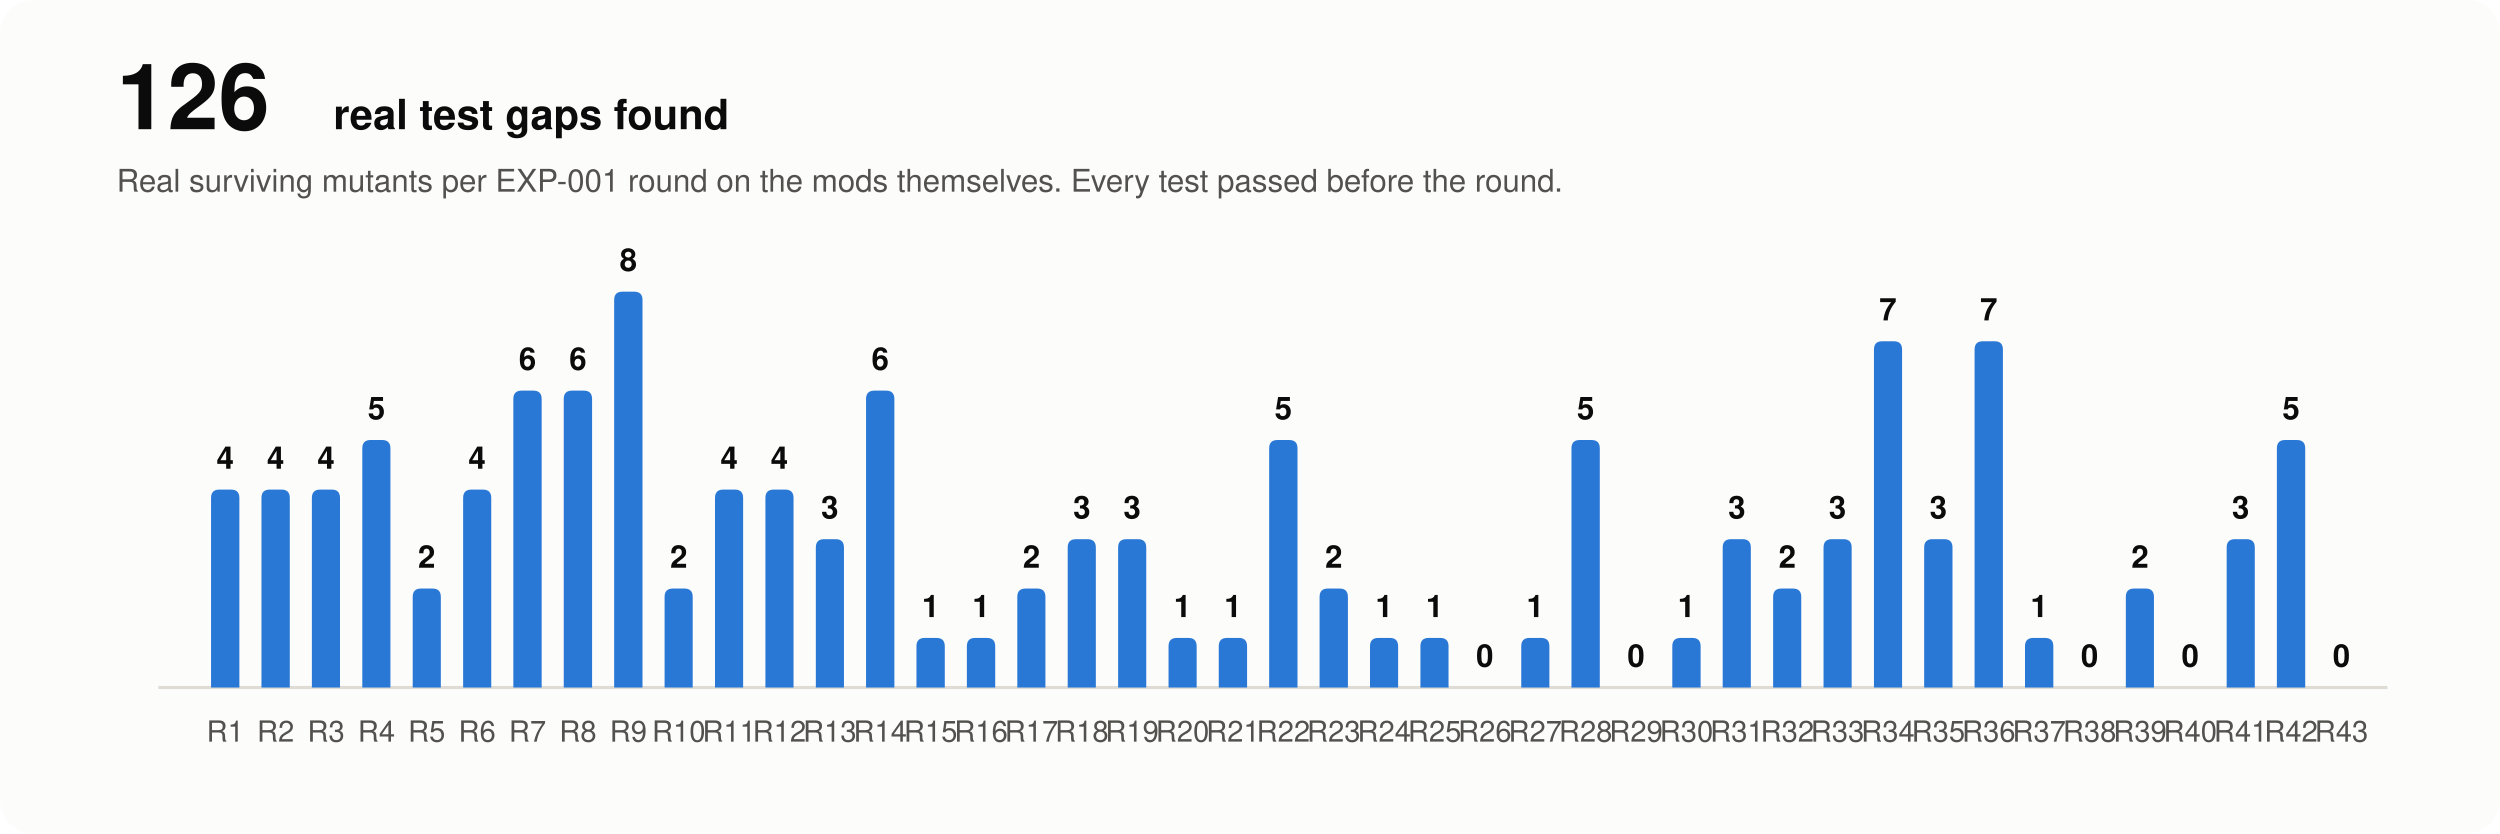
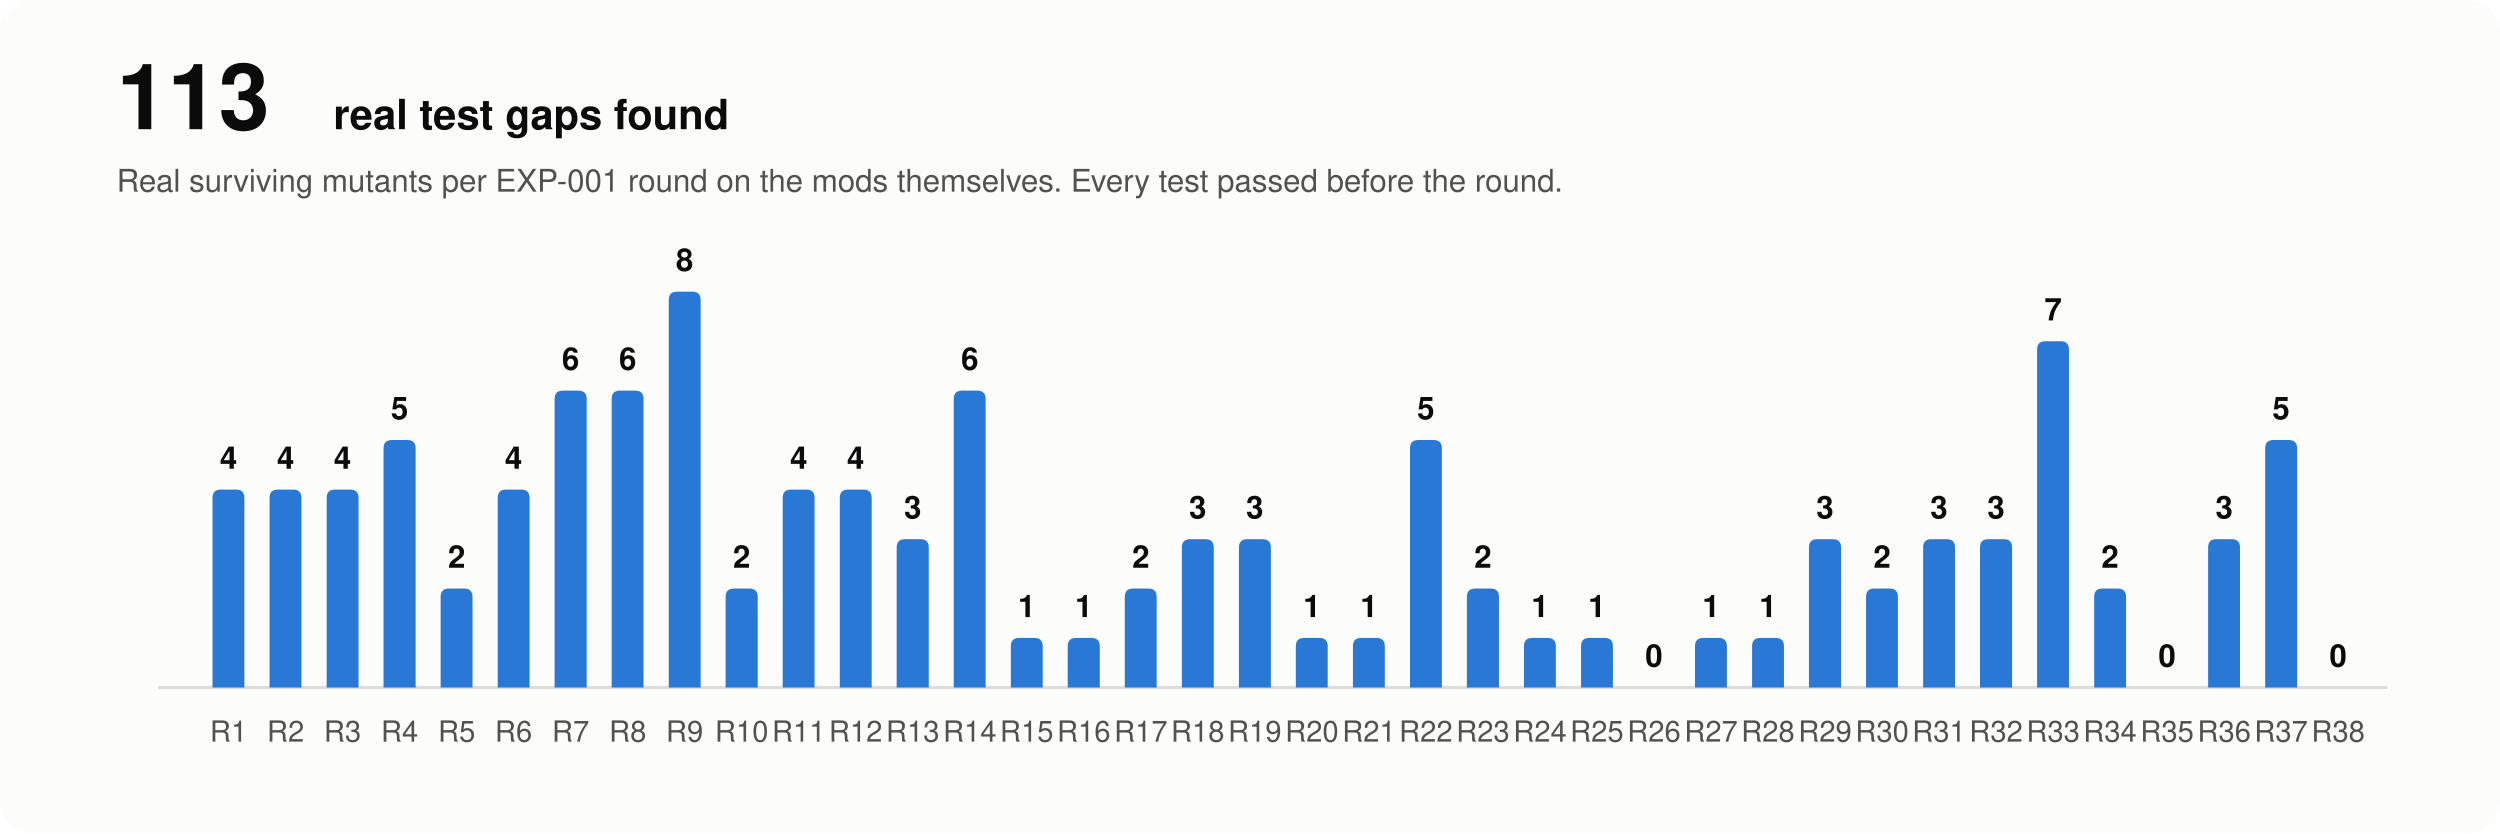
- <svg xmlns="http://www.w3.org/2000/svg" viewBox="0 0 1200 400" width="1200" height="400" role="img" aria-label="126 real test gaps found in 43 rounds" font-family="ui-sans-serif, -apple-system, 'Segoe UI', Helvetica, Arial, sans-serif">
+ <svg xmlns="http://www.w3.org/2000/svg" viewBox="0 0 1200 400" width="1200" height="400" role="img" aria-label="113 real test gaps found in 38 rounds" font-family="ui-sans-serif, -apple-system, 'Segoe UI', Helvetica, Arial, sans-serif">
  <style>
  .sup { fill: #fcfcfb; } .sup2 { fill: #f3f2ef; } .borda { stroke: #dedcd5; }
  .t1 { fill: #0b0b0b; } .t2 { fill: #52514e; } .t3 { fill: #8a887f; }
  .ac { fill: #2a78d6; } .acs { stroke: #2a78d6; } .acf { fill: #e8f1fb; }
  .ok { fill: #0f7a3d; } .okf { fill: #e3f3e8; }
  @media (prefers-color-scheme: dark) {
    .sup { fill: #1a1a19; } .sup2 { fill: #232322; } .borda { stroke: #3a3936; }
    .t1 { fill: #f0efec; } .t2 { fill: #c3c2b7; } .t3 { fill: #8f8d84; }
    .ac { fill: #3987e5; } .acs { stroke: #3987e5; } .acf { fill: #1d2c40; }
    .ok { fill: #4cc27a; } .okf { fill: #16301f; }
  }
  @media (prefers-reduced-motion: reduce) { * { animation: none !important; } }

  .barra { transform-box: fill-box; transform-origin: bottom; animation: cresce 1.1s cubic-bezier(.2,.8,.2,1); }
  @keyframes cresce { from { transform: scaleY(0); } to { transform: scaleY(1); } }
</style>
  <rect width="1200" height="400" rx="16" class="sup" />
-   <text x="56" y="62" font-size="44" font-weight="800" class="t1">126</text>
+   <text x="56" y="62" font-size="44" font-weight="800" class="t1">113</text>
  <text x="160" y="62" font-size="20" font-weight="700" class="t1">real test gaps found</text>
  <text x="56" y="92" font-size="15" class="t2">Real surviving mutants per EXP-001 round on the mods themselves. Every test passed before the round.</text>
  <line x1="76" y1="330" x2="1146" y2="330" class="borda" stroke-width="1.5" />
  <g class="barra">
-     <path d="M101.3,330 L101.3,239.0 Q101.3,235.0 105.3,235.0 L110.9,235.0 Q114.9,235.0 114.9,239.0 L114.9,330 Z" class="ac" />
-   </g>
-   <text x="108.1" y="225.0" font-size="15" font-weight="700" class="t1" text-anchor="middle">4</text>
-   <text x="108.1" y="356" font-size="14" class="t2" text-anchor="middle">R1</text>
-   <g class="barra">
-     <path d="M125.5,330 L125.5,239.0 Q125.5,235.0 129.5,235.0 L135.1,235.0 Q139.1,235.0 139.1,239.0 L139.1,330 Z" class="ac" />
-   </g>
-   <text x="132.3" y="225.0" font-size="15" font-weight="700" class="t1" text-anchor="middle">4</text>
-   <text x="132.3" y="356" font-size="14" class="t2" text-anchor="middle">R2</text>
-   <g class="barra">
-     <path d="M149.7,330 L149.7,239.0 Q149.7,235.0 153.7,235.0 L159.2,235.0 Q163.2,235.0 163.2,239.0 L163.2,330 Z" class="ac" />
-   </g>
-   <text x="156.5" y="225.0" font-size="15" font-weight="700" class="t1" text-anchor="middle">4</text>
-   <text x="156.5" y="356" font-size="14" class="t2" text-anchor="middle">R3</text>
-   <g class="barra">
-     <path d="M173.9,330 L173.9,215.2 Q173.9,211.2 177.9,211.2 L183.4,211.2 Q187.4,211.2 187.4,215.2 L187.4,330 Z" class="ac" />
-   </g>
-   <text x="180.7" y="201.2" font-size="15" font-weight="700" class="t1" text-anchor="middle">5</text>
-   <text x="180.7" y="356" font-size="14" class="t2" text-anchor="middle">R4</text>
-   <g class="barra">
-     <path d="M198.1,330 L198.1,286.5 Q198.1,282.5 202.1,282.5 L207.6,282.5 Q211.6,282.5 211.6,286.5 L211.6,330 Z" class="ac" />
-   </g>
-   <text x="204.8" y="272.5" font-size="15" font-weight="700" class="t1" text-anchor="middle">2</text>
-   <text x="204.8" y="356" font-size="14" class="t2" text-anchor="middle">R5</text>
-   <g class="barra">
-     <path d="M222.3,330 L222.3,239.0 Q222.3,235.0 226.3,235.0 L231.8,235.0 Q235.8,235.0 235.8,239.0 L235.8,330 Z" class="ac" />
-   </g>
-   <text x="229.0" y="225.0" font-size="15" font-weight="700" class="t1" text-anchor="middle">4</text>
-   <text x="229.0" y="356" font-size="14" class="t2" text-anchor="middle">R6</text>
-   <g class="barra">
-     <path d="M246.4,330 L246.4,191.5 Q246.4,187.5 250.4,187.5 L256.0,187.5 Q260.0,187.5 260.0,191.5 L260.0,330 Z" class="ac" />
-   </g>
-   <text x="253.2" y="177.5" font-size="15" font-weight="700" class="t1" text-anchor="middle">6</text>
-   <text x="253.2" y="356" font-size="14" class="t2" text-anchor="middle">R7</text>
-   <g class="barra">
-     <path d="M270.6,330 L270.6,191.5 Q270.6,187.5 274.6,187.5 L280.2,187.5 Q284.2,187.5 284.2,191.5 L284.2,330 Z" class="ac" />
-   </g>
-   <text x="277.4" y="177.5" font-size="15" font-weight="700" class="t1" text-anchor="middle">6</text>
-   <text x="277.4" y="356" font-size="14" class="t2" text-anchor="middle">R8</text>
-   <g class="barra">
-     <path d="M294.8,330 L294.8,144.0 Q294.8,140.0 298.8,140.0 L304.4,140.0 Q308.4,140.0 308.4,144.0 L308.4,330 Z" class="ac" />
-   </g>
-   <text x="301.6" y="130.0" font-size="15" font-weight="700" class="t1" text-anchor="middle">8</text>
-   <text x="301.6" y="356" font-size="14" class="t2" text-anchor="middle">R9</text>
-   <g class="barra">
-     <path d="M319.0,330 L319.0,286.5 Q319.0,282.5 323.0,282.5 L328.5,282.5 Q332.5,282.5 332.5,286.5 L332.5,330 Z" class="ac" />
-   </g>
-   <text x="325.8" y="272.5" font-size="15" font-weight="700" class="t1" text-anchor="middle">2</text>
-   <text x="325.8" y="356" font-size="14" class="t2" text-anchor="middle">R10</text>
-   <g class="barra">
-     <path d="M343.2,330 L343.2,239.0 Q343.2,235.0 347.2,235.0 L352.7,235.0 Q356.7,235.0 356.7,239.0 L356.7,330 Z" class="ac" />
-   </g>
-   <text x="350.0" y="225.0" font-size="15" font-weight="700" class="t1" text-anchor="middle">4</text>
-   <text x="350.0" y="356" font-size="14" class="t2" text-anchor="middle">R11</text>
-   <g class="barra">
-     <path d="M367.4,330 L367.4,239.0 Q367.4,235.0 371.4,235.0 L376.9,235.0 Q380.9,235.0 380.9,239.0 L380.9,330 Z" class="ac" />
-   </g>
-   <text x="374.1" y="225.0" font-size="15" font-weight="700" class="t1" text-anchor="middle">4</text>
-   <text x="374.1" y="356" font-size="14" class="t2" text-anchor="middle">R12</text>
-   <g class="barra">
-     <path d="M391.6,330 L391.6,262.8 Q391.6,258.8 395.6,258.8 L401.1,258.8 Q405.1,258.8 405.1,262.8 L405.1,330 Z" class="ac" />
-   </g>
-   <text x="398.3" y="248.8" font-size="15" font-weight="700" class="t1" text-anchor="middle">3</text>
-   <text x="398.3" y="356" font-size="14" class="t2" text-anchor="middle">R13</text>
-   <g class="barra">
-     <path d="M415.7,330 L415.7,191.5 Q415.7,187.5 419.7,187.5 L425.3,187.5 Q429.3,187.5 429.3,191.5 L429.3,330 Z" class="ac" />
-   </g>
-   <text x="422.5" y="177.5" font-size="15" font-weight="700" class="t1" text-anchor="middle">6</text>
-   <text x="422.5" y="356" font-size="14" class="t2" text-anchor="middle">R14</text>
-   <g class="barra">
-     <path d="M439.9,330 L439.9,310.2 Q439.9,306.2 443.9,306.2 L449.5,306.2 Q453.5,306.2 453.5,310.2 L453.5,330 Z" class="ac" />
-   </g>
-   <text x="446.7" y="296.2" font-size="15" font-weight="700" class="t1" text-anchor="middle">1</text>
-   <text x="446.7" y="356" font-size="14" class="t2" text-anchor="middle">R15</text>
-   <g class="barra">
-     <path d="M464.1,330 L464.1,310.2 Q464.1,306.2 468.1,306.2 L473.7,306.2 Q477.7,306.2 477.7,310.2 L477.7,330 Z" class="ac" />
-   </g>
-   <text x="470.9" y="296.2" font-size="15" font-weight="700" class="t1" text-anchor="middle">1</text>
-   <text x="470.9" y="356" font-size="14" class="t2" text-anchor="middle">R16</text>
-   <g class="barra">
-     <path d="M488.3,330 L488.3,286.5 Q488.3,282.5 492.3,282.5 L497.8,282.5 Q501.8,282.5 501.8,286.5 L501.8,330 Z" class="ac" />
-   </g>
-   <text x="495.1" y="272.5" font-size="15" font-weight="700" class="t1" text-anchor="middle">2</text>
-   <text x="495.1" y="356" font-size="14" class="t2" text-anchor="middle">R17</text>
-   <g class="barra">
-     <path d="M512.5,330 L512.5,262.8 Q512.5,258.8 516.5,258.8 L522.0,258.8 Q526.0,258.8 526.0,262.8 L526.0,330 Z" class="ac" />
-   </g>
-   <text x="519.3" y="248.8" font-size="15" font-weight="700" class="t1" text-anchor="middle">3</text>
-   <text x="519.3" y="356" font-size="14" class="t2" text-anchor="middle">R18</text>
-   <g class="barra">
-     <path d="M536.7,330 L536.7,262.8 Q536.7,258.8 540.7,258.8 L546.2,258.8 Q550.2,258.8 550.2,262.8 L550.2,330 Z" class="ac" />
-   </g>
-   <text x="543.4" y="248.8" font-size="15" font-weight="700" class="t1" text-anchor="middle">3</text>
-   <text x="543.4" y="356" font-size="14" class="t2" text-anchor="middle">R19</text>
-   <g class="barra">
-     <path d="M560.9,330 L560.9,310.2 Q560.9,306.2 564.9,306.2 L570.4,306.2 Q574.4,306.2 574.4,310.2 L574.4,330 Z" class="ac" />
-   </g>
-   <text x="567.6" y="296.2" font-size="15" font-weight="700" class="t1" text-anchor="middle">1</text>
-   <text x="567.6" y="356" font-size="14" class="t2" text-anchor="middle">R20</text>
-   <g class="barra">
-     <path d="M585.0,330 L585.0,310.2 Q585.0,306.2 589.0,306.2 L594.6,306.2 Q598.6,306.2 598.6,310.2 L598.6,330 Z" class="ac" />
-   </g>
-   <text x="591.8" y="296.2" font-size="15" font-weight="700" class="t1" text-anchor="middle">1</text>
-   <text x="591.8" y="356" font-size="14" class="t2" text-anchor="middle">R21</text>
-   <g class="barra">
-     <path d="M609.2,330 L609.2,215.2 Q609.2,211.2 613.2,211.2 L618.8,211.2 Q622.8,211.2 622.8,215.2 L622.8,330 Z" class="ac" />
-   </g>
-   <text x="616.0" y="201.2" font-size="15" font-weight="700" class="t1" text-anchor="middle">5</text>
-   <text x="616.0" y="356" font-size="14" class="t2" text-anchor="middle">R22</text>
-   <g class="barra">
-     <path d="M633.4,330 L633.4,286.5 Q633.4,282.5 637.4,282.5 L643.0,282.5 Q647.0,282.5 647.0,286.5 L647.0,330 Z" class="ac" />
-   </g>
-   <text x="640.2" y="272.5" font-size="15" font-weight="700" class="t1" text-anchor="middle">2</text>
-   <text x="640.2" y="356" font-size="14" class="t2" text-anchor="middle">R23</text>
-   <g class="barra">
-     <path d="M657.6,330 L657.6,310.2 Q657.6,306.2 661.6,306.2 L667.1,306.2 Q671.1,306.2 671.1,310.2 L671.1,330 Z" class="ac" />
-   </g>
-   <text x="664.4" y="296.2" font-size="15" font-weight="700" class="t1" text-anchor="middle">1</text>
-   <text x="664.4" y="356" font-size="14" class="t2" text-anchor="middle">R24</text>
-   <g class="barra">
-     <path d="M681.8,330 L681.8,310.2 Q681.8,306.2 685.8,306.2 L691.3,306.2 Q695.3,306.2 695.3,310.2 L695.3,330 Z" class="ac" />
-   </g>
-   <text x="688.6" y="296.2" font-size="15" font-weight="700" class="t1" text-anchor="middle">1</text>
-   <text x="688.6" y="356" font-size="14" class="t2" text-anchor="middle">R25</text>
-   <g class="barra">
-     <path d="M706.0,330 L706.0,330.0 Q706.0,330.0 706.0,330.0 L719.5,330.0 Q719.5,330.0 719.5,330.0 L719.5,330 Z" class="ac" />
-   </g>
-   <text x="712.7" y="320.0" font-size="15" font-weight="700" class="t1" text-anchor="middle">0</text>
-   <text x="712.7" y="356" font-size="14" class="t2" text-anchor="middle">R26</text>
-   <g class="barra">
-     <path d="M730.2,330 L730.2,310.2 Q730.2,306.2 734.2,306.2 L739.7,306.2 Q743.7,306.2 743.7,310.2 L743.7,330 Z" class="ac" />
-   </g>
-   <text x="736.9" y="296.2" font-size="15" font-weight="700" class="t1" text-anchor="middle">1</text>
-   <text x="736.9" y="356" font-size="14" class="t2" text-anchor="middle">R27</text>
-   <g class="barra">
-     <path d="M754.3,330 L754.3,215.2 Q754.3,211.2 758.3,211.2 L763.9,211.2 Q767.9,211.2 767.9,215.2 L767.9,330 Z" class="ac" />
-   </g>
-   <text x="761.1" y="201.2" font-size="15" font-weight="700" class="t1" text-anchor="middle">5</text>
-   <text x="761.1" y="356" font-size="14" class="t2" text-anchor="middle">R28</text>
-   <g class="barra">
-     <path d="M778.5,330 L778.5,330.0 Q778.5,330.0 778.5,330.0 L792.1,330.0 Q792.1,330.0 792.1,330.0 L792.1,330 Z" class="ac" />
-   </g>
-   <text x="785.3" y="320.0" font-size="15" font-weight="700" class="t1" text-anchor="middle">0</text>
-   <text x="785.3" y="356" font-size="14" class="t2" text-anchor="middle">R29</text>
-   <g class="barra">
-     <path d="M802.7,330 L802.7,310.2 Q802.7,306.2 806.7,306.2 L812.3,306.2 Q816.3,306.2 816.3,310.2 L816.3,330 Z" class="ac" />
-   </g>
-   <text x="809.5" y="296.2" font-size="15" font-weight="700" class="t1" text-anchor="middle">1</text>
-   <text x="809.5" y="356" font-size="14" class="t2" text-anchor="middle">R30</text>
-   <g class="barra">
-     <path d="M826.9,330 L826.9,262.8 Q826.9,258.8 830.9,258.8 L836.4,258.8 Q840.4,258.8 840.4,262.8 L840.4,330 Z" class="ac" />
-   </g>
-   <text x="833.7" y="248.8" font-size="15" font-weight="700" class="t1" text-anchor="middle">3</text>
-   <text x="833.7" y="356" font-size="14" class="t2" text-anchor="middle">R31</text>
-   <g class="barra">
-     <path d="M851.1,330 L851.1,286.5 Q851.1,282.5 855.1,282.5 L860.6,282.5 Q864.6,282.5 864.6,286.5 L864.6,330 Z" class="ac" />
-   </g>
-   <text x="857.9" y="272.5" font-size="15" font-weight="700" class="t1" text-anchor="middle">2</text>
-   <text x="857.9" y="356" font-size="14" class="t2" text-anchor="middle">R32</text>
-   <g class="barra">
-     <path d="M875.3,330 L875.3,262.8 Q875.3,258.8 879.3,258.8 L884.8,258.8 Q888.8,258.8 888.8,262.8 L888.8,330 Z" class="ac" />
-   </g>
-   <text x="882.0" y="248.8" font-size="15" font-weight="700" class="t1" text-anchor="middle">3</text>
-   <text x="882.0" y="356" font-size="14" class="t2" text-anchor="middle">R33</text>
-   <g class="barra">
-     <path d="M899.5,330 L899.5,167.8 Q899.5,163.8 903.5,163.8 L909.0,163.8 Q913.0,163.8 913.0,167.8 L913.0,330 Z" class="ac" />
-   </g>
-   <text x="906.2" y="153.8" font-size="15" font-weight="700" class="t1" text-anchor="middle">7</text>
-   <text x="906.2" y="356" font-size="14" class="t2" text-anchor="middle">R34</text>
-   <g class="barra">
-     <path d="M923.6,330 L923.6,262.8 Q923.6,258.8 927.6,258.8 L933.2,258.8 Q937.2,258.8 937.2,262.8 L937.2,330 Z" class="ac" />
-   </g>
-   <text x="930.4" y="248.8" font-size="15" font-weight="700" class="t1" text-anchor="middle">3</text>
-   <text x="930.4" y="356" font-size="14" class="t2" text-anchor="middle">R35</text>
-   <g class="barra">
-     <path d="M947.8,330 L947.8,167.8 Q947.8,163.8 951.8,163.8 L957.4,163.8 Q961.4,163.8 961.4,167.8 L961.4,330 Z" class="ac" />
-   </g>
-   <text x="954.6" y="153.8" font-size="15" font-weight="700" class="t1" text-anchor="middle">7</text>
-   <text x="954.6" y="356" font-size="14" class="t2" text-anchor="middle">R36</text>
-   <g class="barra">
-     <path d="M972.0,330 L972.0,310.2 Q972.0,306.2 976.0,306.2 L981.6,306.2 Q985.6,306.2 985.6,310.2 L985.6,330 Z" class="ac" />
-   </g>
-   <text x="978.8" y="296.2" font-size="15" font-weight="700" class="t1" text-anchor="middle">1</text>
-   <text x="978.8" y="356" font-size="14" class="t2" text-anchor="middle">R37</text>
-   <g class="barra">
-     <path d="M996.2,330 L996.2,330.0 Q996.2,330.0 996.2,330.0 L1009.7,330.0 Q1009.7,330.0 1009.7,330.0 L1009.7,330 Z" class="ac" />
-   </g>
-   <text x="1003.0" y="320.0" font-size="15" font-weight="700" class="t1" text-anchor="middle">0</text>
-   <text x="1003.0" y="356" font-size="14" class="t2" text-anchor="middle">R38</text>
-   <g class="barra">
-     <path d="M1020.4,330 L1020.4,286.5 Q1020.4,282.5 1024.4,282.5 L1029.9,282.5 Q1033.9,282.5 1033.9,286.5 L1033.9,330 Z" class="ac" />
-   </g>
-   <text x="1027.2" y="272.5" font-size="15" font-weight="700" class="t1" text-anchor="middle">2</text>
-   <text x="1027.2" y="356" font-size="14" class="t2" text-anchor="middle">R39</text>
-   <g class="barra">
-     <path d="M1044.6,330 L1044.6,330.0 Q1044.6,330.0 1044.6,330.0 L1058.1,330.0 Q1058.1,330.0 1058.1,330.0 L1058.1,330 Z" class="ac" />
-   </g>
-   <text x="1051.3" y="320.0" font-size="15" font-weight="700" class="t1" text-anchor="middle">0</text>
-   <text x="1051.3" y="356" font-size="14" class="t2" text-anchor="middle">R40</text>
-   <g class="barra">
-     <path d="M1068.8,330 L1068.8,262.8 Q1068.8,258.8 1072.8,258.8 L1078.3,258.8 Q1082.3,258.8 1082.3,262.8 L1082.3,330 Z" class="ac" />
-   </g>
-   <text x="1075.5" y="248.8" font-size="15" font-weight="700" class="t1" text-anchor="middle">3</text>
-   <text x="1075.5" y="356" font-size="14" class="t2" text-anchor="middle">R41</text>
-   <g class="barra">
-     <path d="M1092.9,330 L1092.9,215.2 Q1092.9,211.2 1096.9,211.2 L1102.5,211.2 Q1106.5,211.2 1106.5,215.2 L1106.5,330 Z" class="ac" />
-   </g>
-   <text x="1099.7" y="201.2" font-size="15" font-weight="700" class="t1" text-anchor="middle">5</text>
-   <text x="1099.7" y="356" font-size="14" class="t2" text-anchor="middle">R42</text>
-   <g class="barra">
-     <path d="M1117.1,330 L1117.1,330.0 Q1117.1,330.0 1117.1,330.0 L1130.7,330.0 Q1130.7,330.0 1130.7,330.0 L1130.7,330 Z" class="ac" />
-   </g>
-   <text x="1123.9" y="320.0" font-size="15" font-weight="700" class="t1" text-anchor="middle">0</text>
-   <text x="1123.9" y="356" font-size="14" class="t2" text-anchor="middle">R43</text>
+     <path d="M102.0,330 L102.0,239.0 Q102.0,235.0 106.0,235.0 L113.3,235.0 Q117.3,235.0 117.3,239.0 L117.3,330 Z" class="ac" />
+   </g>
+   <text x="109.7" y="225.0" font-size="15" font-weight="700" class="t1" text-anchor="middle">4</text>
+   <text x="109.7" y="356" font-size="14" class="t2" text-anchor="middle">R1</text>
+   <g class="barra">
+     <path d="M129.4,330 L129.4,239.0 Q129.4,235.0 133.4,235.0 L140.7,235.0 Q144.7,235.0 144.7,239.0 L144.7,330 Z" class="ac" />
+   </g>
+   <text x="137.1" y="225.0" font-size="15" font-weight="700" class="t1" text-anchor="middle">4</text>
+   <text x="137.1" y="356" font-size="14" class="t2" text-anchor="middle">R2</text>
+   <g class="barra">
+     <path d="M156.8,330 L156.8,239.0 Q156.8,235.0 160.8,235.0 L168.1,235.0 Q172.1,235.0 172.1,239.0 L172.1,330 Z" class="ac" />
+   </g>
+   <text x="164.4" y="225.0" font-size="15" font-weight="700" class="t1" text-anchor="middle">4</text>
+   <text x="164.4" y="356" font-size="14" class="t2" text-anchor="middle">R3</text>
+   <g class="barra">
+     <path d="M184.1,330 L184.1,215.2 Q184.1,211.2 188.1,211.2 L195.5,211.2 Q199.5,211.2 199.5,215.2 L199.5,330 Z" class="ac" />
+   </g>
+   <text x="191.8" y="201.2" font-size="15" font-weight="700" class="t1" text-anchor="middle">5</text>
+   <text x="191.8" y="356" font-size="14" class="t2" text-anchor="middle">R4</text>
+   <g class="barra">
+     <path d="M211.5,330 L211.5,286.5 Q211.5,282.5 215.5,282.5 L222.8,282.5 Q226.8,282.5 226.8,286.5 L226.8,330 Z" class="ac" />
+   </g>
+   <text x="219.2" y="272.5" font-size="15" font-weight="700" class="t1" text-anchor="middle">2</text>
+   <text x="219.2" y="356" font-size="14" class="t2" text-anchor="middle">R5</text>
+   <g class="barra">
+     <path d="M238.9,330 L238.9,239.0 Q238.9,235.0 242.9,235.0 L250.2,235.0 Q254.2,235.0 254.2,239.0 L254.2,330 Z" class="ac" />
+   </g>
+   <text x="246.5" y="225.0" font-size="15" font-weight="700" class="t1" text-anchor="middle">4</text>
+   <text x="246.5" y="356" font-size="14" class="t2" text-anchor="middle">R6</text>
+   <g class="barra">
+     <path d="M266.2,330 L266.2,191.5 Q266.2,187.5 270.2,187.5 L277.6,187.5 Q281.6,187.5 281.6,191.5 L281.6,330 Z" class="ac" />
+   </g>
+   <text x="273.9" y="177.5" font-size="15" font-weight="700" class="t1" text-anchor="middle">6</text>
+   <text x="273.9" y="356" font-size="14" class="t2" text-anchor="middle">R7</text>
+   <g class="barra">
+     <path d="M293.6,330 L293.6,191.5 Q293.6,187.5 297.6,187.5 L304.9,187.5 Q308.9,187.5 308.9,191.5 L308.9,330 Z" class="ac" />
+   </g>
+   <text x="301.3" y="177.5" font-size="15" font-weight="700" class="t1" text-anchor="middle">6</text>
+   <text x="301.3" y="356" font-size="14" class="t2" text-anchor="middle">R8</text>
+   <g class="barra">
+     <path d="M321.0,330 L321.0,144.0 Q321.0,140.0 325.0,140.0 L332.3,140.0 Q336.3,140.0 336.3,144.0 L336.3,330 Z" class="ac" />
+   </g>
+   <text x="328.6" y="130.0" font-size="15" font-weight="700" class="t1" text-anchor="middle">8</text>
+   <text x="328.6" y="356" font-size="14" class="t2" text-anchor="middle">R9</text>
+   <g class="barra">
+     <path d="M348.3,330 L348.3,286.5 Q348.3,282.5 352.3,282.5 L359.7,282.5 Q363.7,282.5 363.7,286.5 L363.7,330 Z" class="ac" />
+   </g>
+   <text x="356.0" y="272.5" font-size="15" font-weight="700" class="t1" text-anchor="middle">2</text>
+   <text x="356.0" y="356" font-size="14" class="t2" text-anchor="middle">R10</text>
+   <g class="barra">
+     <path d="M375.7,330 L375.7,239.0 Q375.7,235.0 379.7,235.0 L387.0,235.0 Q391.0,235.0 391.0,239.0 L391.0,330 Z" class="ac" />
+   </g>
+   <text x="383.4" y="225.0" font-size="15" font-weight="700" class="t1" text-anchor="middle">4</text>
+   <text x="383.4" y="356" font-size="14" class="t2" text-anchor="middle">R11</text>
+   <g class="barra">
+     <path d="M403.1,330 L403.1,239.0 Q403.1,235.0 407.1,235.0 L414.4,235.0 Q418.4,235.0 418.4,239.0 L418.4,330 Z" class="ac" />
+   </g>
+   <text x="410.7" y="225.0" font-size="15" font-weight="700" class="t1" text-anchor="middle">4</text>
+   <text x="410.7" y="356" font-size="14" class="t2" text-anchor="middle">R12</text>
+   <g class="barra">
+     <path d="M430.4,330 L430.4,262.8 Q430.4,258.8 434.4,258.8 L441.8,258.8 Q445.8,258.8 445.8,262.8 L445.8,330 Z" class="ac" />
+   </g>
+   <text x="438.1" y="248.8" font-size="15" font-weight="700" class="t1" text-anchor="middle">3</text>
+   <text x="438.1" y="356" font-size="14" class="t2" text-anchor="middle">R13</text>
+   <g class="barra">
+     <path d="M457.8,330 L457.8,191.5 Q457.8,187.5 461.8,187.5 L469.1,187.5 Q473.1,187.5 473.1,191.5 L473.1,330 Z" class="ac" />
+   </g>
+   <text x="465.5" y="177.5" font-size="15" font-weight="700" class="t1" text-anchor="middle">6</text>
+   <text x="465.5" y="356" font-size="14" class="t2" text-anchor="middle">R14</text>
+   <g class="barra">
+     <path d="M485.2,330 L485.2,310.2 Q485.2,306.2 489.2,306.2 L496.5,306.2 Q500.5,306.2 500.5,310.2 L500.5,330 Z" class="ac" />
+   </g>
+   <text x="492.8" y="296.2" font-size="15" font-weight="700" class="t1" text-anchor="middle">1</text>
+   <text x="492.8" y="356" font-size="14" class="t2" text-anchor="middle">R15</text>
+   <g class="barra">
+     <path d="M512.5,330 L512.5,310.2 Q512.5,306.2 516.5,306.2 L523.9,306.2 Q527.9,306.2 527.9,310.2 L527.9,330 Z" class="ac" />
+   </g>
+   <text x="520.2" y="296.2" font-size="15" font-weight="700" class="t1" text-anchor="middle">1</text>
+   <text x="520.2" y="356" font-size="14" class="t2" text-anchor="middle">R16</text>
+   <g class="barra">
+     <path d="M539.9,330 L539.9,286.5 Q539.9,282.5 543.9,282.5 L551.2,282.5 Q555.2,282.5 555.2,286.5 L555.2,330 Z" class="ac" />
+   </g>
+   <text x="547.6" y="272.5" font-size="15" font-weight="700" class="t1" text-anchor="middle">2</text>
+   <text x="547.6" y="356" font-size="14" class="t2" text-anchor="middle">R17</text>
+   <g class="barra">
+     <path d="M567.3,330 L567.3,262.8 Q567.3,258.8 571.3,258.8 L578.6,258.8 Q582.6,258.8 582.6,262.8 L582.6,330 Z" class="ac" />
+   </g>
+   <text x="574.9" y="248.8" font-size="15" font-weight="700" class="t1" text-anchor="middle">3</text>
+   <text x="574.9" y="356" font-size="14" class="t2" text-anchor="middle">R18</text>
+   <g class="barra">
+     <path d="M594.7,330 L594.7,262.8 Q594.7,258.8 598.7,258.8 L606.0,258.8 Q610.0,258.8 610.0,262.8 L610.0,330 Z" class="ac" />
+   </g>
+   <text x="602.3" y="248.8" font-size="15" font-weight="700" class="t1" text-anchor="middle">3</text>
+   <text x="602.3" y="356" font-size="14" class="t2" text-anchor="middle">R19</text>
+   <g class="barra">
+     <path d="M622.0,330 L622.0,310.2 Q622.0,306.2 626.0,306.2 L633.3,306.2 Q637.3,306.2 637.3,310.2 L637.3,330 Z" class="ac" />
+   </g>
+   <text x="629.7" y="296.2" font-size="15" font-weight="700" class="t1" text-anchor="middle">1</text>
+   <text x="629.7" y="356" font-size="14" class="t2" text-anchor="middle">R20</text>
+   <g class="barra">
+     <path d="M649.4,330 L649.4,310.2 Q649.4,306.2 653.4,306.2 L660.7,306.2 Q664.7,306.2 664.7,310.2 L664.7,330 Z" class="ac" />
+   </g>
+   <text x="657.1" y="296.2" font-size="15" font-weight="700" class="t1" text-anchor="middle">1</text>
+   <text x="657.1" y="356" font-size="14" class="t2" text-anchor="middle">R21</text>
+   <g class="barra">
+     <path d="M676.8,330 L676.8,215.2 Q676.8,211.2 680.8,211.2 L688.1,211.2 Q692.1,211.2 692.1,215.2 L692.1,330 Z" class="ac" />
+   </g>
+   <text x="684.4" y="201.2" font-size="15" font-weight="700" class="t1" text-anchor="middle">5</text>
+   <text x="684.4" y="356" font-size="14" class="t2" text-anchor="middle">R22</text>
+   <g class="barra">
+     <path d="M704.1,330 L704.1,286.5 Q704.1,282.5 708.1,282.5 L715.5,282.5 Q719.5,282.5 719.5,286.5 L719.5,330 Z" class="ac" />
+   </g>
+   <text x="711.8" y="272.5" font-size="15" font-weight="700" class="t1" text-anchor="middle">2</text>
+   <text x="711.8" y="356" font-size="14" class="t2" text-anchor="middle">R23</text>
+   <g class="barra">
+     <path d="M731.5,330 L731.5,310.2 Q731.5,306.2 735.5,306.2 L742.8,306.2 Q746.8,306.2 746.8,310.2 L746.8,330 Z" class="ac" />
+   </g>
+   <text x="739.2" y="296.2" font-size="15" font-weight="700" class="t1" text-anchor="middle">1</text>
+   <text x="739.2" y="356" font-size="14" class="t2" text-anchor="middle">R24</text>
+   <g class="barra">
+     <path d="M758.9,330 L758.9,310.2 Q758.9,306.2 762.9,306.2 L770.2,306.2 Q774.2,306.2 774.2,310.2 L774.2,330 Z" class="ac" />
+   </g>
+   <text x="766.5" y="296.2" font-size="15" font-weight="700" class="t1" text-anchor="middle">1</text>
+   <text x="766.5" y="356" font-size="14" class="t2" text-anchor="middle">R25</text>
+   <g class="barra">
+     <path d="M786.2,330 L786.2,330.0 Q786.2,330.0 786.2,330.0 L801.6,330.0 Q801.6,330.0 801.6,330.0 L801.6,330 Z" class="ac" />
+   </g>
+   <text x="793.9" y="320.0" font-size="15" font-weight="700" class="t1" text-anchor="middle">0</text>
+   <text x="793.9" y="356" font-size="14" class="t2" text-anchor="middle">R26</text>
+   <g class="barra">
+     <path d="M813.6,330 L813.6,310.2 Q813.6,306.2 817.6,306.2 L824.9,306.2 Q828.9,306.2 828.9,310.2 L828.9,330 Z" class="ac" />
+   </g>
+   <text x="821.3" y="296.2" font-size="15" font-weight="700" class="t1" text-anchor="middle">1</text>
+   <text x="821.3" y="356" font-size="14" class="t2" text-anchor="middle">R27</text>
+   <g class="barra">
+     <path d="M841.0,330 L841.0,310.2 Q841.0,306.2 845.0,306.2 L852.3,306.2 Q856.3,306.2 856.3,310.2 L856.3,330 Z" class="ac" />
+   </g>
+   <text x="848.6" y="296.2" font-size="15" font-weight="700" class="t1" text-anchor="middle">1</text>
+   <text x="848.6" y="356" font-size="14" class="t2" text-anchor="middle">R28</text>
+   <g class="barra">
+     <path d="M868.3,330 L868.3,262.8 Q868.3,258.8 872.3,258.8 L879.7,258.8 Q883.7,258.8 883.7,262.8 L883.7,330 Z" class="ac" />
+   </g>
+   <text x="876.0" y="248.8" font-size="15" font-weight="700" class="t1" text-anchor="middle">3</text>
+   <text x="876.0" y="356" font-size="14" class="t2" text-anchor="middle">R29</text>
+   <g class="barra">
+     <path d="M895.7,330 L895.7,286.5 Q895.7,282.5 899.7,282.5 L907.0,282.5 Q911.0,282.5 911.0,286.5 L911.0,330 Z" class="ac" />
+   </g>
+   <text x="903.4" y="272.5" font-size="15" font-weight="700" class="t1" text-anchor="middle">2</text>
+   <text x="903.4" y="356" font-size="14" class="t2" text-anchor="middle">R30</text>
+   <g class="barra">
+     <path d="M923.1,330 L923.1,262.8 Q923.1,258.8 927.1,258.8 L934.4,258.8 Q938.4,258.8 938.4,262.8 L938.4,330 Z" class="ac" />
+   </g>
+   <text x="930.7" y="248.8" font-size="15" font-weight="700" class="t1" text-anchor="middle">3</text>
+   <text x="930.7" y="356" font-size="14" class="t2" text-anchor="middle">R31</text>
+   <g class="barra">
+     <path d="M950.4,330 L950.4,262.8 Q950.4,258.8 954.4,258.8 L961.8,258.8 Q965.8,258.8 965.8,262.8 L965.8,330 Z" class="ac" />
+   </g>
+   <text x="958.1" y="248.8" font-size="15" font-weight="700" class="t1" text-anchor="middle">3</text>
+   <text x="958.1" y="356" font-size="14" class="t2" text-anchor="middle">R32</text>
+   <g class="barra">
+     <path d="M977.8,330 L977.8,167.8 Q977.8,163.8 981.8,163.8 L989.1,163.8 Q993.1,163.8 993.1,167.8 L993.1,330 Z" class="ac" />
+   </g>
+   <text x="985.5" y="153.8" font-size="15" font-weight="700" class="t1" text-anchor="middle">7</text>
+   <text x="985.5" y="356" font-size="14" class="t2" text-anchor="middle">R33</text>
+   <g class="barra">
+     <path d="M1005.2,330 L1005.2,286.5 Q1005.2,282.5 1009.2,282.5 L1016.5,282.5 Q1020.5,282.5 1020.5,286.5 L1020.5,330 Z" class="ac" />
+   </g>
+   <text x="1012.8" y="272.5" font-size="15" font-weight="700" class="t1" text-anchor="middle">2</text>
+   <text x="1012.8" y="356" font-size="14" class="t2" text-anchor="middle">R34</text>
+   <g class="barra">
+     <path d="M1032.5,330 L1032.5,330.0 Q1032.5,330.0 1032.5,330.0 L1047.9,330.0 Q1047.9,330.0 1047.9,330.0 L1047.9,330 Z" class="ac" />
+   </g>
+   <text x="1040.2" y="320.0" font-size="15" font-weight="700" class="t1" text-anchor="middle">0</text>
+   <text x="1040.2" y="356" font-size="14" class="t2" text-anchor="middle">R35</text>
+   <g class="barra">
+     <path d="M1059.9,330 L1059.9,262.8 Q1059.9,258.8 1063.9,258.8 L1071.2,258.8 Q1075.2,258.8 1075.2,262.8 L1075.2,330 Z" class="ac" />
+   </g>
+   <text x="1067.6" y="248.8" font-size="15" font-weight="700" class="t1" text-anchor="middle">3</text>
+   <text x="1067.6" y="356" font-size="14" class="t2" text-anchor="middle">R36</text>
+   <g class="barra">
+     <path d="M1087.3,330 L1087.3,215.2 Q1087.3,211.2 1091.3,211.2 L1098.6,211.2 Q1102.6,211.2 1102.6,215.2 L1102.6,330 Z" class="ac" />
+   </g>
+   <text x="1094.9" y="201.2" font-size="15" font-weight="700" class="t1" text-anchor="middle">5</text>
+   <text x="1094.9" y="356" font-size="14" class="t2" text-anchor="middle">R37</text>
+   <g class="barra">
+     <path d="M1114.7,330 L1114.7,330.0 Q1114.7,330.0 1114.7,330.0 L1130.0,330.0 Q1130.0,330.0 1130.0,330.0 L1130.0,330 Z" class="ac" />
+   </g>
+   <text x="1122.3" y="320.0" font-size="15" font-weight="700" class="t1" text-anchor="middle">0</text>
+   <text x="1122.3" y="356" font-size="14" class="t2" text-anchor="middle">R38</text>
</svg>
